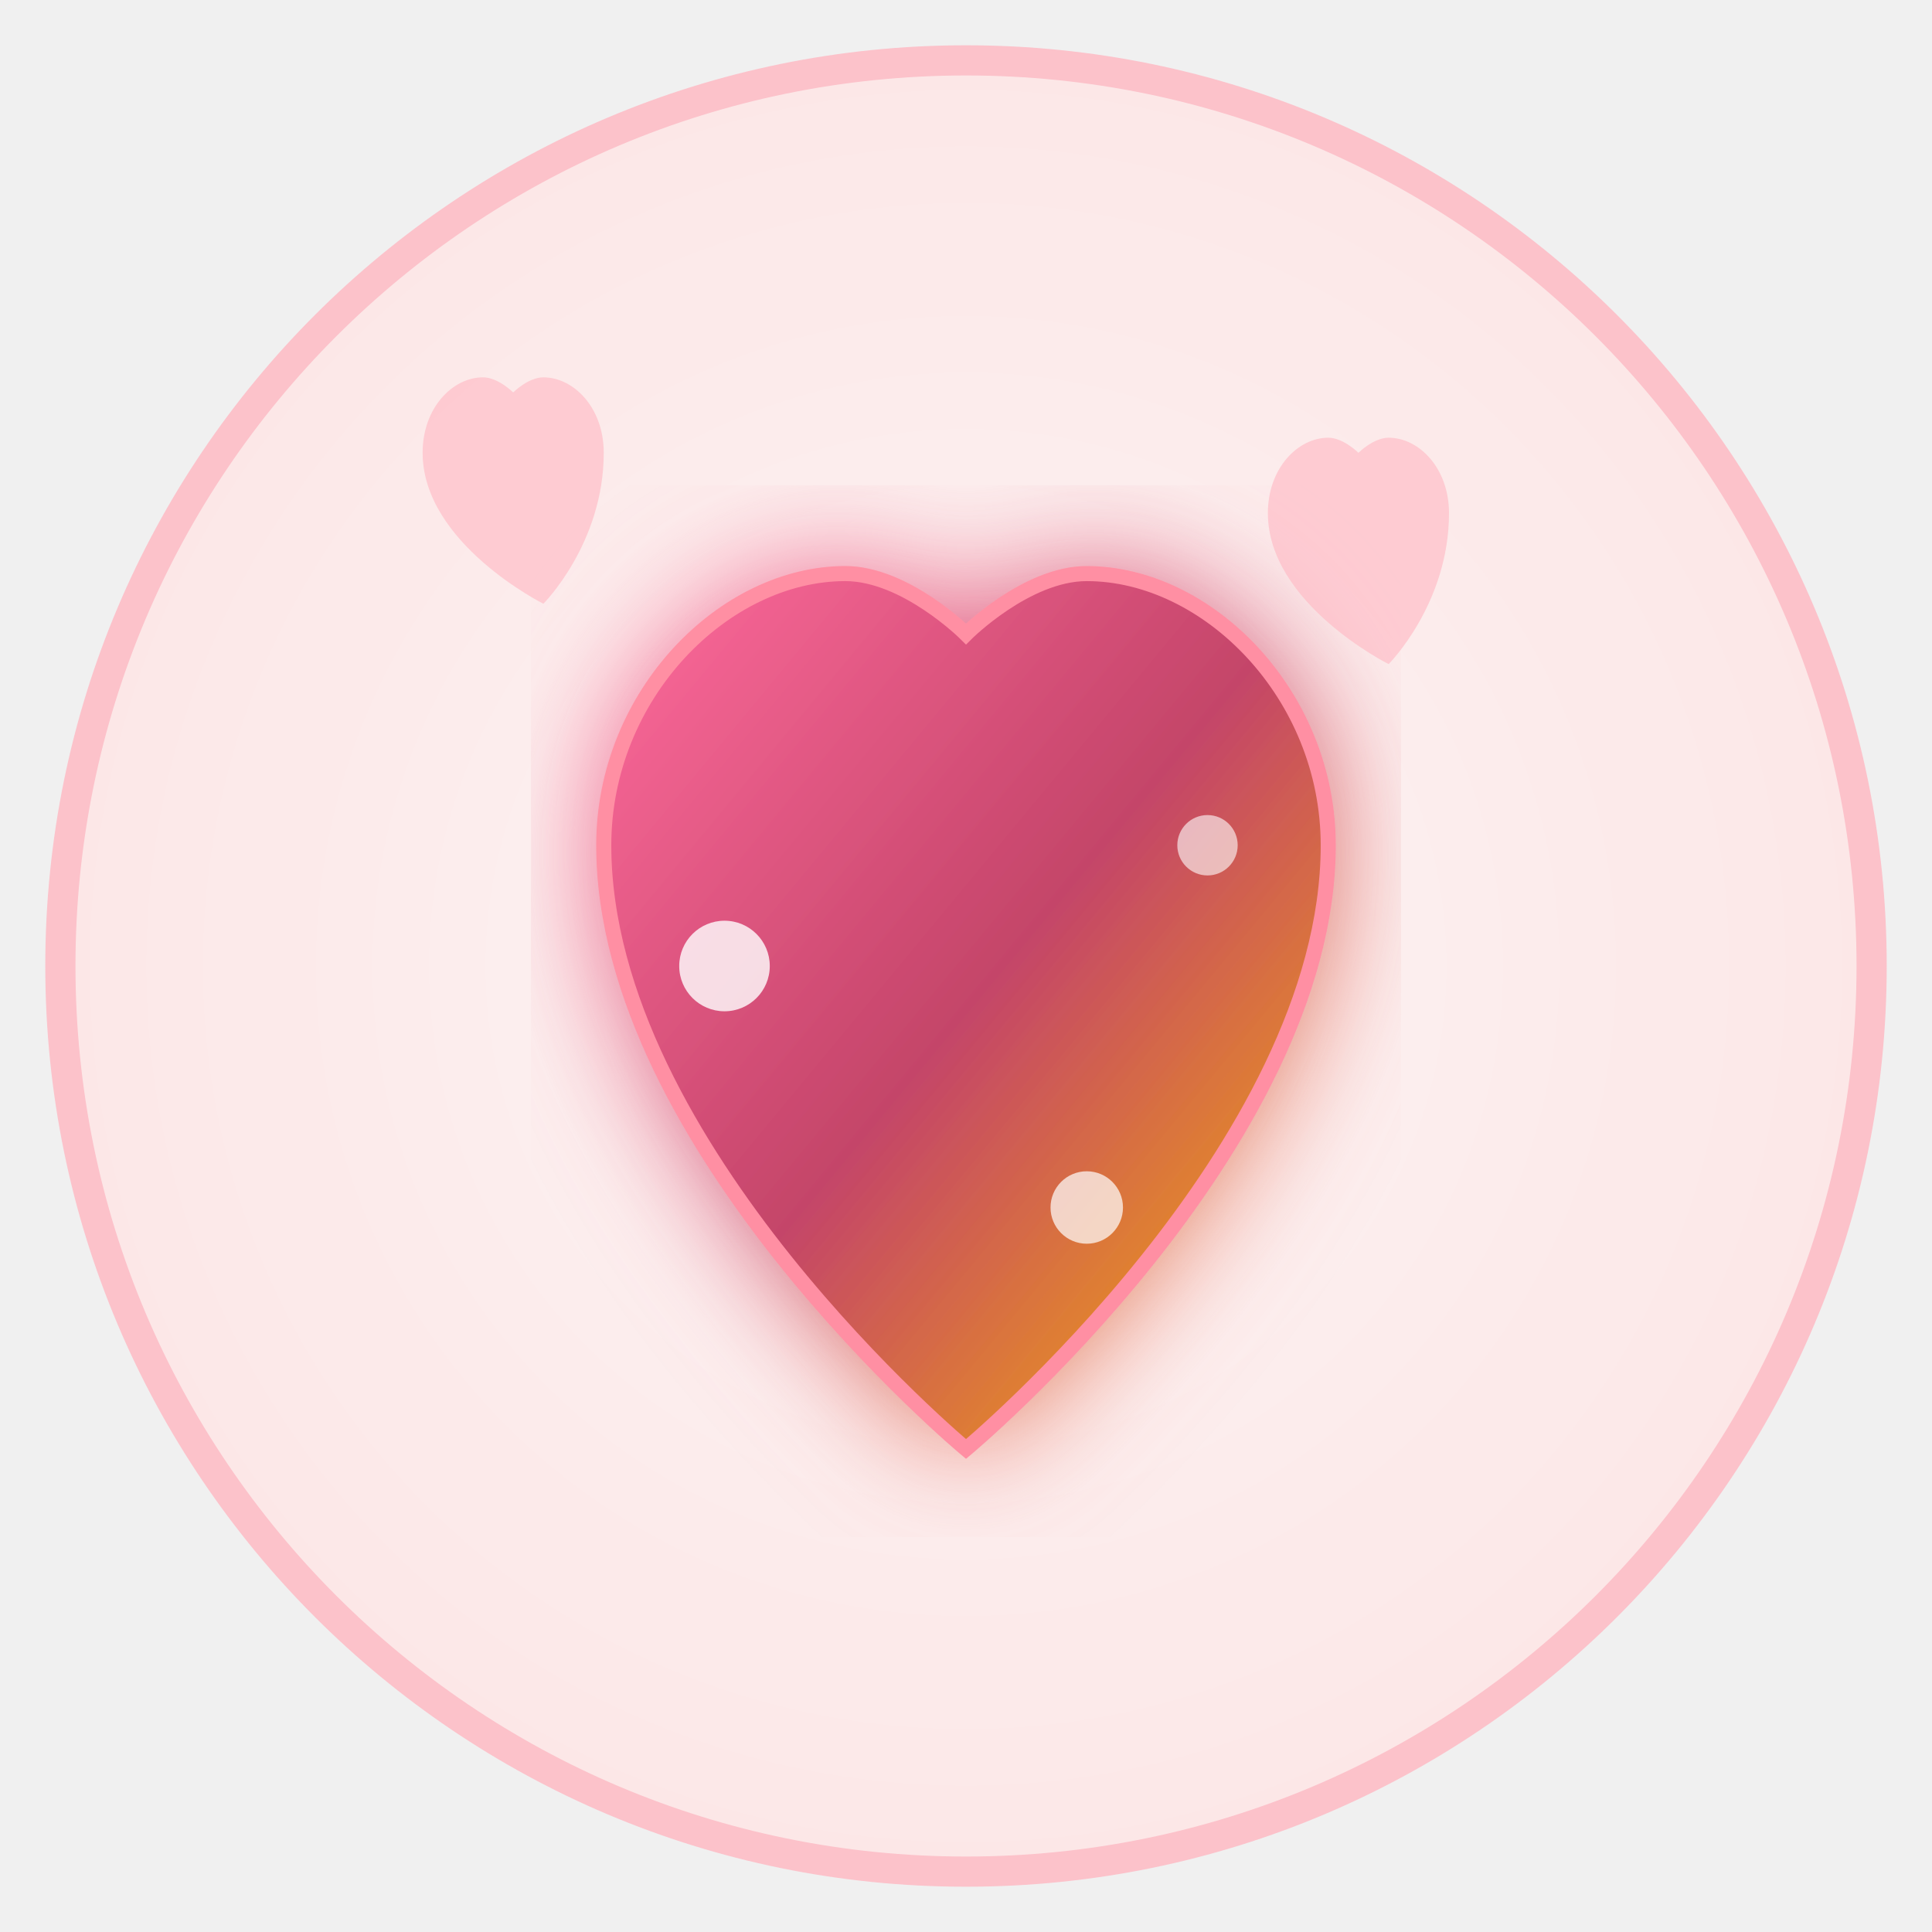
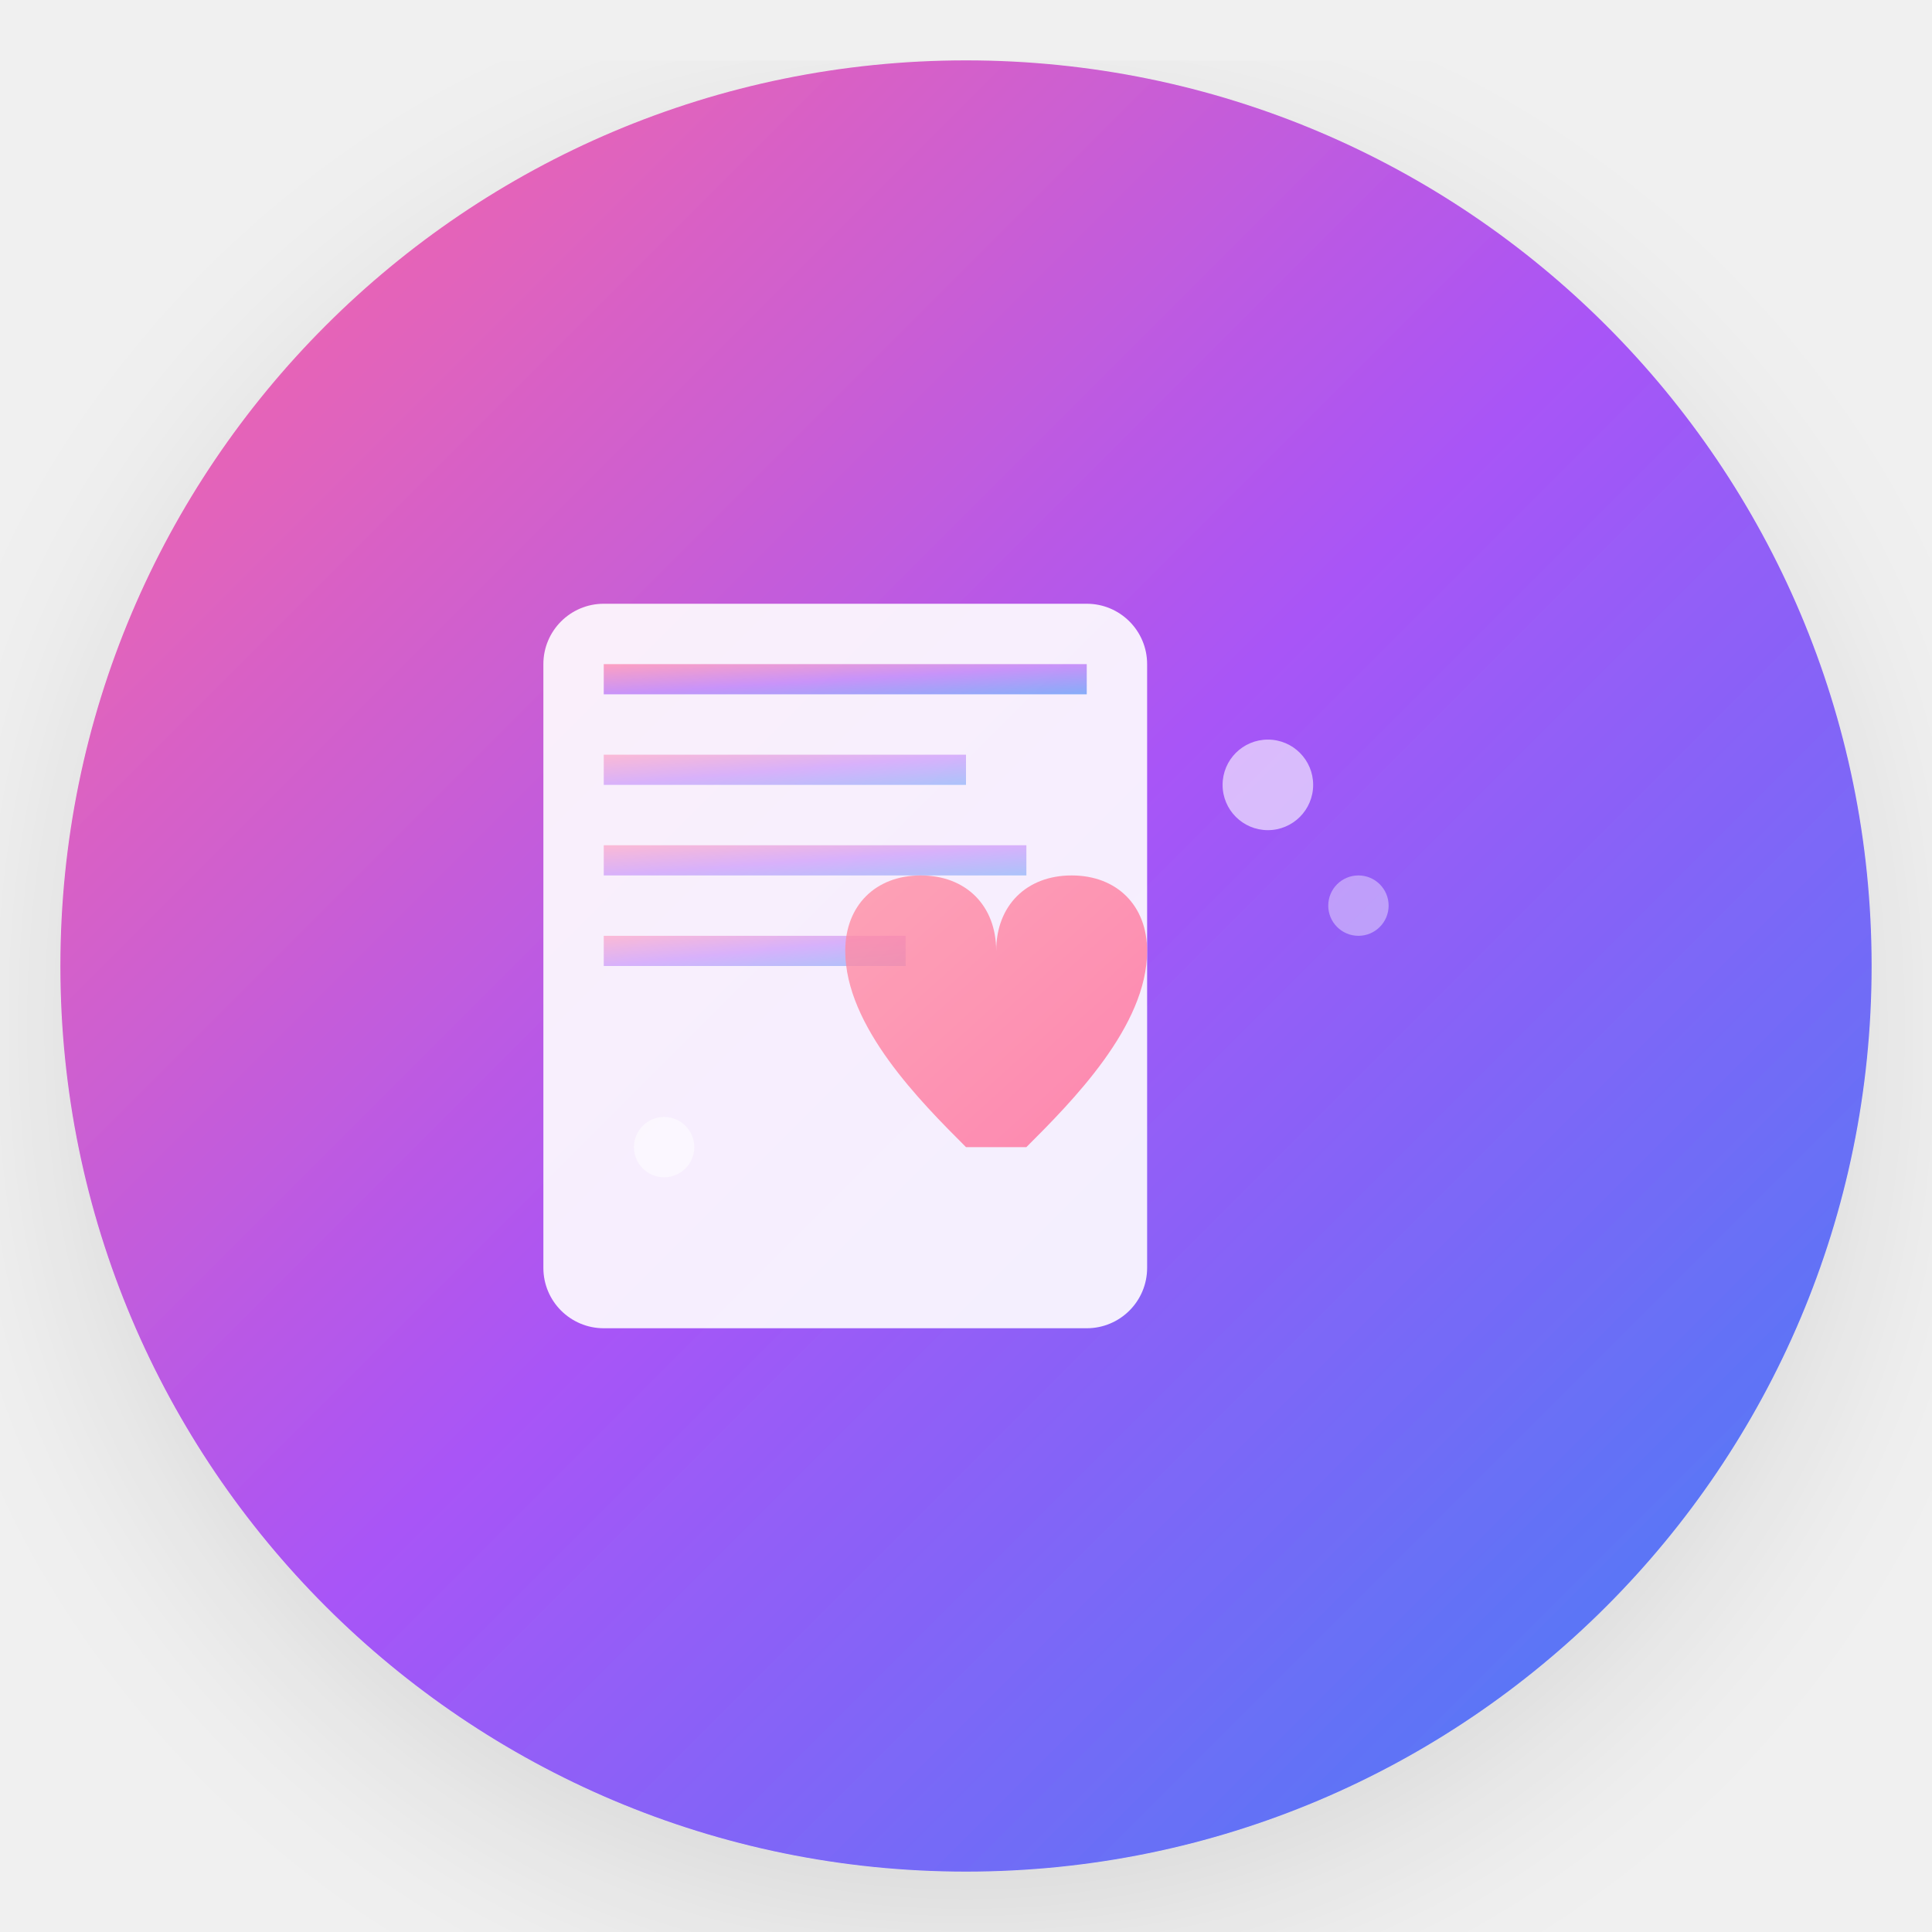
<svg xmlns="http://www.w3.org/2000/svg" width="32" height="32" viewBox="0 0 32 32" fill="none">
  <defs>
+     <linearGradient id="mainGradient" x1="0%" y1="0%" x2="100%" y2="100%">
+       <stop offset="0%" style="stop-color:#FF6B9D;stop-opacity:1" />
+       <stop offset="50%" style="stop-color:#A855F7;stop-opacity:1" />
+       <stop offset="100%" style="stop-color:#3B82F6;stop-opacity:1" />
+     </linearGradient>
    <linearGradient id="heartGradient" x1="0%" y1="0%" x2="100%" y2="100%">
-       <stop offset="0%" style="stop-color:#FF6B9D;stop-opacity:1" />
-       <stop offset="50%" style="stop-color:#C44569;stop-opacity:1" />
-       <stop offset="100%" style="stop-color:#F8B500;stop-opacity:1" />
+       <stop offset="0%" style="stop-color:#FF8FA3;stop-opacity:1" />
+       <stop offset="100%" style="stop-color:#FF6B9D;stop-opacity:1" />
    </linearGradient>
-     <radialGradient id="bgGradient" cx="50%" cy="50%" r="50%">
-       <stop offset="0%" style="stop-color:#FFF5F5;stop-opacity:1" />
-       <stop offset="100%" style="stop-color:#FFE5E5;stop-opacity:1" />
-     </radialGradient>
-     <filter id="glow">
-       <feGaussianBlur stdDeviation="1" result="coloredBlur" />
-       <feMerge>
-         <feMergeNode in="coloredBlur" />
-         <feMergeNode in="SourceGraphic" />
-       </feMerge>
+     <filter id="shadow" x="-20%" y="-20%" width="140%" height="140%">
+       <feDropShadow dx="0" dy="1" stdDeviation="1.5" flood-color="rgba(0,0,0,0.1)" />
    </filter>
  </defs>
-   <circle cx="16" cy="16" r="15" fill="url(#bgGradient)" stroke="#FFB6C1" stroke-width="0.5" opacity="0.8" />
-   <path d="M16 24C16 24 10 19 10 14C10 11.5 12 9.5 14 9.5C15 9.5 16 10.5 16 10.5C16 10.5 17 9.5 18 9.5C20 9.5 22 11.5 22 14C22 19 16 24 16 24Z" fill="url(#heartGradient)" filter="url(#glow)" stroke="#FF8FA3" stroke-width="0.25" />
-   <path d="M9 10C9 10 7 9 7 7.5C7 6.75 7.5 6.25 8 6.25C8.25 6.25 8.5 6.5 8.5 6.5C8.5 6.5 8.75 6.25 9 6.25C9.5 6.25 10 6.75 10 7.5C10 9 9 10 9 10Z" fill="#FFB6C1" opacity="0.6" />
-   <path d="M23 11C23 11 21 10 21 8.5C21 7.75 21.5 7.25 22 7.25C22.25 7.25 22.5 7.5 22.5 7.5C22.5 7.5 22.75 7.25 23 7.25C23.5 7.25 24 7.75 24 8.5C24 10 23 11 23 11Z" fill="#FFB6C1" opacity="0.6" />
-   <circle cx="12" cy="16" r="0.75" fill="#FFF" opacity="0.8">
-     <animate attributeName="opacity" values="0.4;1;0.4" dur="2s" repeatCount="indefinite" />
-   </circle>
-   <circle cx="20" cy="14" r="0.5" fill="#FFF" opacity="0.6">
-     <animate attributeName="opacity" values="0.3;0.9;0.3" dur="2.5s" repeatCount="indefinite" />
-   </circle>
-   <circle cx="18" cy="20" r="0.6" fill="#FFF" opacity="0.7">
-     <animate attributeName="opacity" values="0.5;1;0.5" dur="1.8s" repeatCount="indefinite" />
-   </circle>
+   <circle cx="16" cy="16" r="15" fill="url(#mainGradient)" filter="url(#shadow)" />
+   <rect x="9" y="10" width="10" height="12" rx="1" fill="white" opacity="0.9" />
+   <rect x="10" y="11" width="8" height="0.5" fill="url(#mainGradient)" opacity="0.6" />
+   <rect x="10" y="12.5" width="6" height="0.5" fill="url(#mainGradient)" opacity="0.4" />
+   <rect x="10" y="14" width="7" height="0.5" fill="url(#mainGradient)" opacity="0.4" />
+   <rect x="10" y="15.5" width="5" height="0.5" fill="url(#mainGradient)" opacity="0.4" />
+   <path d="M16 19c-0.75-0.75-2-2-2-3.25 0-0.75 0.5-1.25 1.25-1.25s1.25 0.5 1.25 1.25c0-0.75 0.5-1.25 1.25-1.25s1.25 0.5 1.25 1.25c0 1.25-1.25 2.5-2 3.25z" fill="url(#heartGradient)" opacity="0.8" />
+   <circle cx="21" cy="13" r="0.75" fill="white" opacity="0.6" />
+   <circle cx="22.5" cy="15" r="0.5" fill="white" opacity="0.4" />
+   <circle cx="11" cy="19" r="0.5" fill="white" opacity="0.5" />
</svg>
